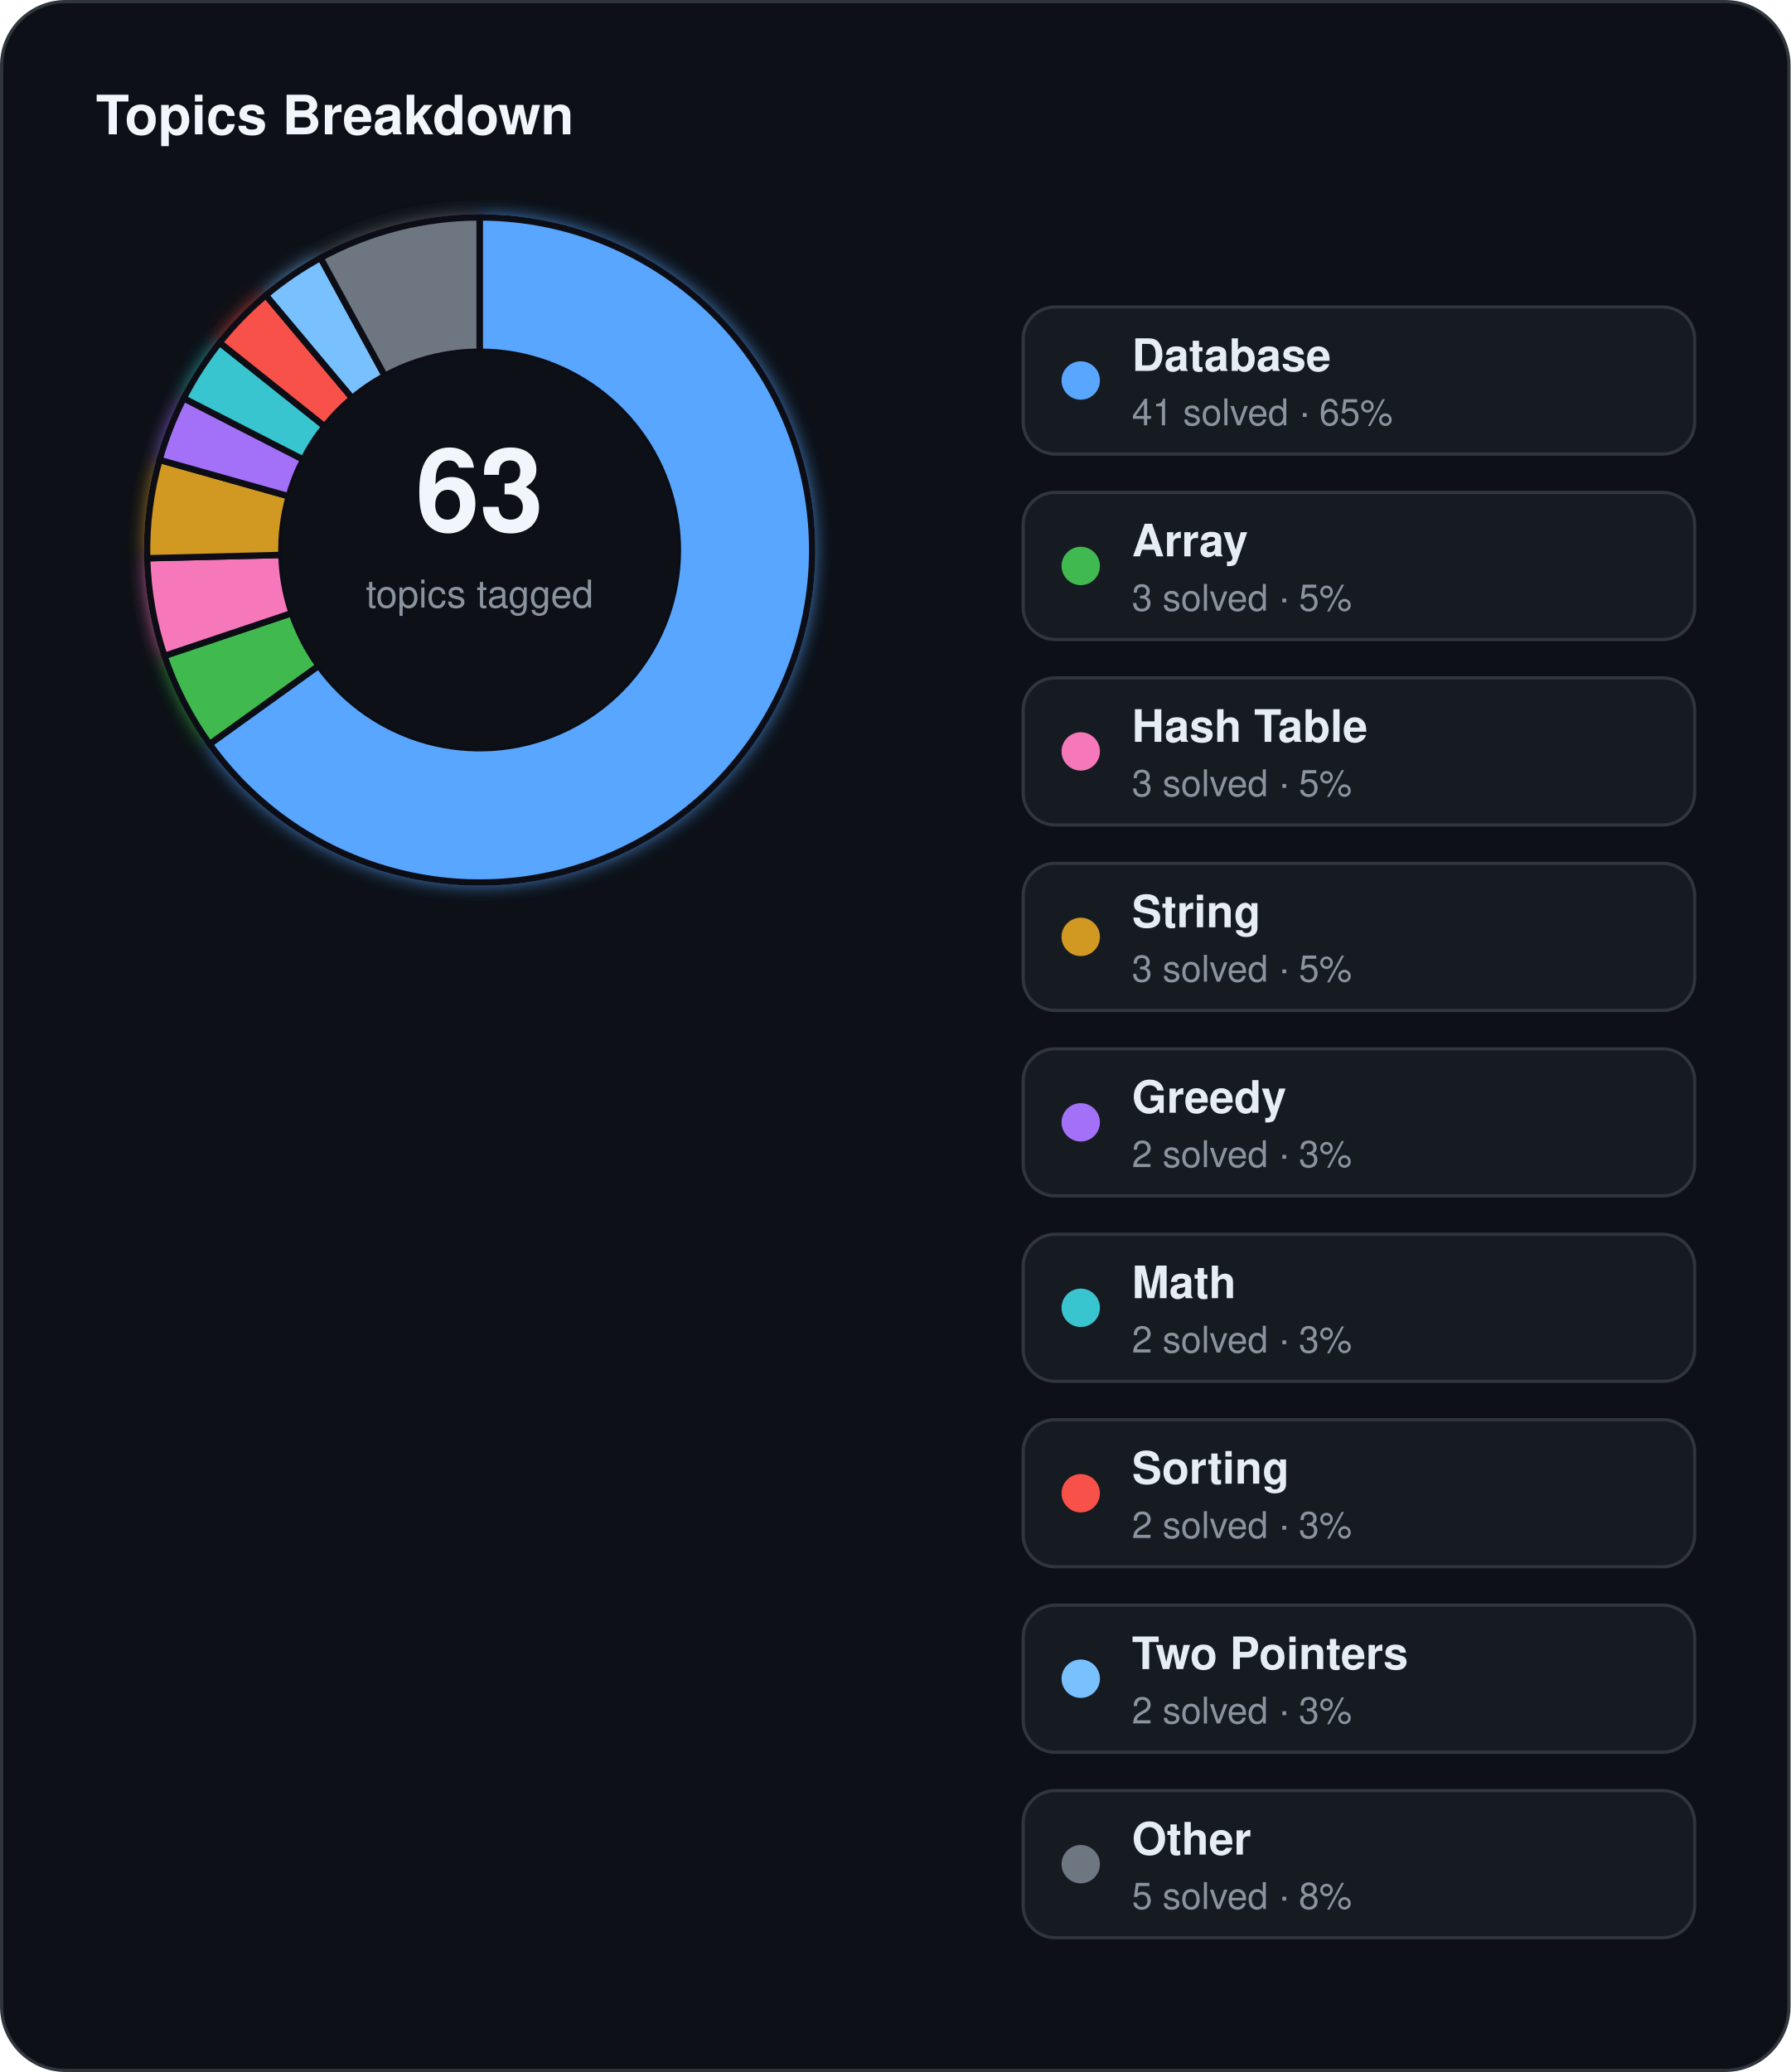
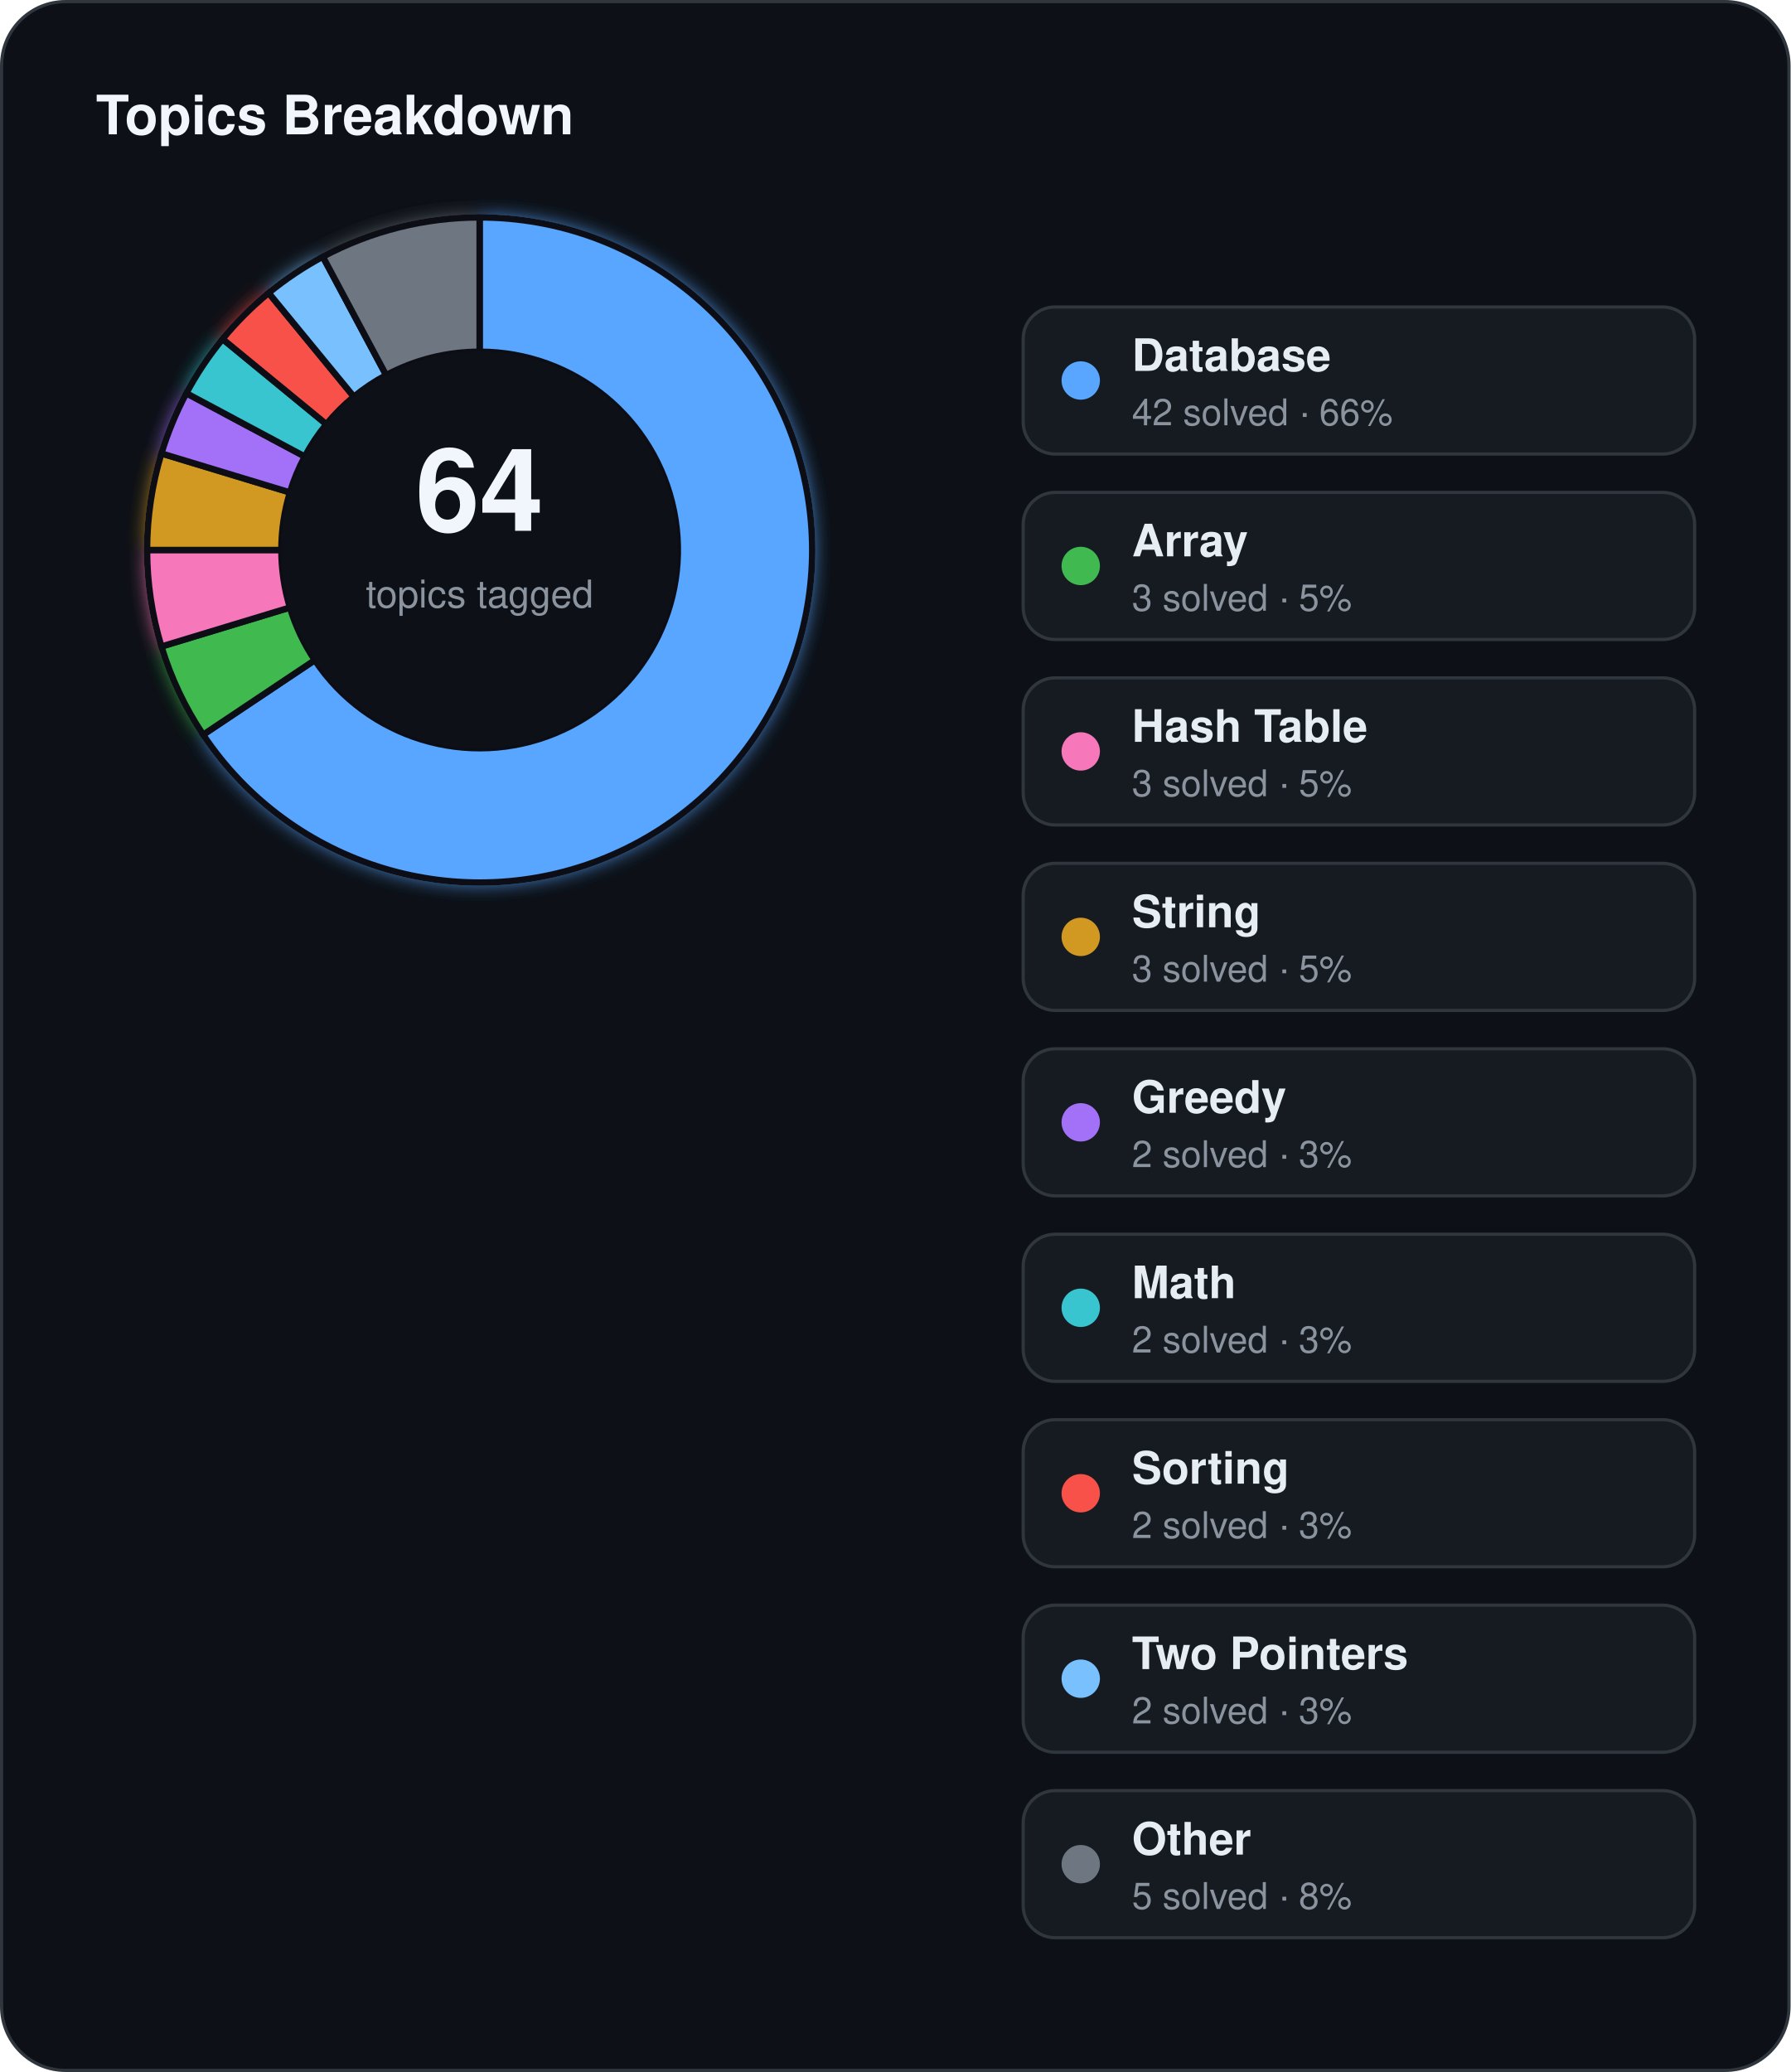
<svg xmlns="http://www.w3.org/2000/svg" width="560" height="648" viewBox="0 0 560 648">
  <defs>
    <filter id="topics-glow" x="-60%" y="-60%" width="220%" height="220%">
      <feGaussianBlur stdDeviation="3" result="blur" />
      <feMerge>
        <feMergeNode in="blur" />
        <feMergeNode in="SourceGraphic" />
      </feMerge>
    </filter>
  </defs>
  <rect x="0.5" y="0.5" width="559" height="647" rx="20" fill="#0d1117" stroke="#30363d" stroke-width="1" />
  <text x="30" y="42" fill="#f0f6fc" font-family="Segoe UI, Helvetica, Arial, sans-serif" font-size="17" font-weight="700">Topics Breakdown</text>
  <g filter="url(#topics-glow)">
-     <path d="M 150.00,68.00 A 104,104 0 1 1 65.56,232.71 L 99.66,208.19 A 62,62 0 1 0 150.00,110.00 Z" fill="#58a6ff" stroke="#0d1117" stroke-width="2" />
-     <path d="M 65.56,232.71 A 104,104 0 0 1 51.42,205.12 L 91.23,191.75 A 62,62 0 0 0 99.66,208.19 Z" fill="#3fb950" stroke="#0d1117" stroke-width="2" />
-     <path d="M 51.42,205.12 A 104,104 0 0 1 46.03,174.59 L 88.02,173.55 A 62,62 0 0 0 91.23,191.75 Z" fill="#f778ba" stroke="#0d1117" stroke-width="2" />
-     <path d="M 46.03,174.59 A 104,104 0 0 1 49.89,143.83 L 90.32,155.21 A 62,62 0 0 0 88.02,173.55 Z" fill="#d29922" stroke="#0d1117" stroke-width="2" />
-     <path d="M 49.89,143.83 A 104,104 0 0 1 57.45,124.55 L 94.83,143.71 A 62,62 0 0 0 90.32,155.21 Z" fill="#a371f7" stroke="#0d1117" stroke-width="2" />
-     <path d="M 57.45,124.55 A 104,104 0 0 1 68.69,107.16 L 101.53,133.34 A 62,62 0 0 0 94.83,143.71 Z" fill="#39c5cf" stroke="#0d1117" stroke-width="2" />
-     <path d="M 68.69,107.16 A 104,104 0 0 1 83.15,92.33 L 110.15,124.51 A 62,62 0 0 0 101.53,133.34 Z" fill="#f85149" stroke="#0d1117" stroke-width="2" />
-     <path d="M 83.15,92.33 A 104,104 0 0 1 100.26,80.66 L 120.35,117.55 A 62,62 0 0 0 110.15,124.51 Z" fill="#79c0ff" stroke="#0d1117" stroke-width="2" />
-     <path d="M 100.26,80.66 A 104,104 0 0 1 150.00,68.00 L 150.00,110.00 A 62,62 0 0 0 120.35,117.55 Z" fill="#6e7681" stroke="#0d1117" stroke-width="2" />
+     <path d="M 150.00,68.00 A 104,104 0 1 1 63.53,229.78 L 98.45,206.45 A 62,62 0 1 0 150.00,110.00 Z" fill="#58a6ff" stroke="#0d1117" stroke-width="2" />
+     <path d="M 63.53,229.78 A 104,104 0 0 1 50.48,202.19 L 90.67,190.00 A 62,62 0 0 0 98.45,206.45 Z" fill="#3fb950" stroke="#0d1117" stroke-width="2" />
+     <path d="M 50.48,202.19 A 104,104 0 0 1 46.00,172.00 L 88.00,172.00 A 62,62 0 0 0 90.67,190.00 Z" fill="#f778ba" stroke="#0d1117" stroke-width="2" />
+     <path d="M 46.00,172.00 A 104,104 0 0 1 50.48,141.81 L 90.67,154.00 A 62,62 0 0 0 88.00,172.00 Z" fill="#d29922" stroke="#0d1117" stroke-width="2" />
+     <path d="M 50.48,141.81 A 104,104 0 0 1 58.28,122.97 L 95.32,142.77 A 62,62 0 0 0 90.67,154.00 Z" fill="#a371f7" stroke="#0d1117" stroke-width="2" />
+     <path d="M 58.28,122.97 A 104,104 0 0 1 69.61,106.02 L 102.07,132.67 A 62,62 0 0 0 95.32,142.77 Z" fill="#39c5cf" stroke="#0d1117" stroke-width="2" />
+     <path d="M 69.61,106.02 A 104,104 0 0 1 84.02,91.61 L 110.67,124.07 A 62,62 0 0 0 102.07,132.67 Z" fill="#f85149" stroke="#0d1117" stroke-width="2" />
+     <path d="M 84.02,91.61 A 104,104 0 0 1 100.97,80.28 L 120.77,117.32 A 62,62 0 0 0 110.67,124.07 Z" fill="#79c0ff" stroke="#0d1117" stroke-width="2" />
+     <path d="M 100.97,80.28 A 104,104 0 0 1 150.00,68.00 L 150.00,110.00 A 62,62 0 0 0 120.77,117.32 Z" fill="#6e7681" stroke="#0d1117" stroke-width="2" />
  </g>
  <circle cx="150" cy="172" r="62" fill="#0d1117" />
-   <text x="150" y="166" text-anchor="middle" fill="#f0f6fc" font-family="Segoe UI, Helvetica, Arial, sans-serif" font-size="36" font-weight="700">63</text>
+   <text x="150" y="166" text-anchor="middle" fill="#f0f6fc" font-family="Segoe UI, Helvetica, Arial, sans-serif" font-size="36" font-weight="700">64</text>
  <text x="150" y="190" text-anchor="middle" fill="#8b949e" font-family="Segoe UI, Helvetica, Arial, sans-serif" font-size="12">topics tagged</text>
  <rect x="320" y="96" width="210" height="46" rx="10" fill="#161b22" stroke="#30363d" stroke-width="1" />
  <circle cx="338" cy="119" r="6" fill="#58a6ff" />
  <text x="354" y="116" fill="#e6edf3" font-family="Segoe UI, Helvetica, Arial, sans-serif" font-size="14" font-weight="600">Database</text>
-   <text x="354" y="133" fill="#8b949e" font-family="Segoe UI, Helvetica, Arial, sans-serif" font-size="11.5">41 solved · 65%</text>
+   <text x="354" y="133" fill="#8b949e" font-family="Segoe UI, Helvetica, Arial, sans-serif" font-size="11.5">42 solved · 66%</text>
  <rect x="320" y="154" width="210" height="46" rx="10" fill="#161b22" stroke="#30363d" stroke-width="1" />
  <circle cx="338" cy="177" r="6" fill="#3fb950" />
  <text x="354" y="174" fill="#e6edf3" font-family="Segoe UI, Helvetica, Arial, sans-serif" font-size="14" font-weight="600">Array</text>
  <text x="354" y="191" fill="#8b949e" font-family="Segoe UI, Helvetica, Arial, sans-serif" font-size="11.5">3 solved · 5%</text>
  <rect x="320" y="212" width="210" height="46" rx="10" fill="#161b22" stroke="#30363d" stroke-width="1" />
  <circle cx="338" cy="235" r="6" fill="#f778ba" />
  <text x="354" y="232" fill="#e6edf3" font-family="Segoe UI, Helvetica, Arial, sans-serif" font-size="14" font-weight="600">Hash Table</text>
  <text x="354" y="249" fill="#8b949e" font-family="Segoe UI, Helvetica, Arial, sans-serif" font-size="11.5">3 solved · 5%</text>
  <rect x="320" y="270" width="210" height="46" rx="10" fill="#161b22" stroke="#30363d" stroke-width="1" />
  <circle cx="338" cy="293" r="6" fill="#d29922" />
  <text x="354" y="290" fill="#e6edf3" font-family="Segoe UI, Helvetica, Arial, sans-serif" font-size="14" font-weight="600">String</text>
  <text x="354" y="307" fill="#8b949e" font-family="Segoe UI, Helvetica, Arial, sans-serif" font-size="11.5">3 solved · 5%</text>
  <rect x="320" y="328" width="210" height="46" rx="10" fill="#161b22" stroke="#30363d" stroke-width="1" />
  <circle cx="338" cy="351" r="6" fill="#a371f7" />
  <text x="354" y="348" fill="#e6edf3" font-family="Segoe UI, Helvetica, Arial, sans-serif" font-size="14" font-weight="600">Greedy</text>
  <text x="354" y="365" fill="#8b949e" font-family="Segoe UI, Helvetica, Arial, sans-serif" font-size="11.5">2 solved · 3%</text>
  <rect x="320" y="386" width="210" height="46" rx="10" fill="#161b22" stroke="#30363d" stroke-width="1" />
  <circle cx="338" cy="409" r="6" fill="#39c5cf" />
  <text x="354" y="406" fill="#e6edf3" font-family="Segoe UI, Helvetica, Arial, sans-serif" font-size="14" font-weight="600">Math</text>
  <text x="354" y="423" fill="#8b949e" font-family="Segoe UI, Helvetica, Arial, sans-serif" font-size="11.5">2 solved · 3%</text>
  <rect x="320" y="444" width="210" height="46" rx="10" fill="#161b22" stroke="#30363d" stroke-width="1" />
  <circle cx="338" cy="467" r="6" fill="#f85149" />
  <text x="354" y="464" fill="#e6edf3" font-family="Segoe UI, Helvetica, Arial, sans-serif" font-size="14" font-weight="600">Sorting</text>
  <text x="354" y="481" fill="#8b949e" font-family="Segoe UI, Helvetica, Arial, sans-serif" font-size="11.5">2 solved · 3%</text>
  <rect x="320" y="502" width="210" height="46" rx="10" fill="#161b22" stroke="#30363d" stroke-width="1" />
  <circle cx="338" cy="525" r="6" fill="#79c0ff" />
  <text x="354" y="522" fill="#e6edf3" font-family="Segoe UI, Helvetica, Arial, sans-serif" font-size="14" font-weight="600">Two Pointers</text>
  <text x="354" y="539" fill="#8b949e" font-family="Segoe UI, Helvetica, Arial, sans-serif" font-size="11.5">2 solved · 3%</text>
  <rect x="320" y="560" width="210" height="46" rx="10" fill="#161b22" stroke="#30363d" stroke-width="1" />
  <circle cx="338" cy="583" r="6" fill="#6e7681" />
  <text x="354" y="580" fill="#e6edf3" font-family="Segoe UI, Helvetica, Arial, sans-serif" font-size="14" font-weight="600">Other</text>
  <text x="354" y="597" fill="#8b949e" font-family="Segoe UI, Helvetica, Arial, sans-serif" font-size="11.5">5 solved · 8%</text>
</svg>
